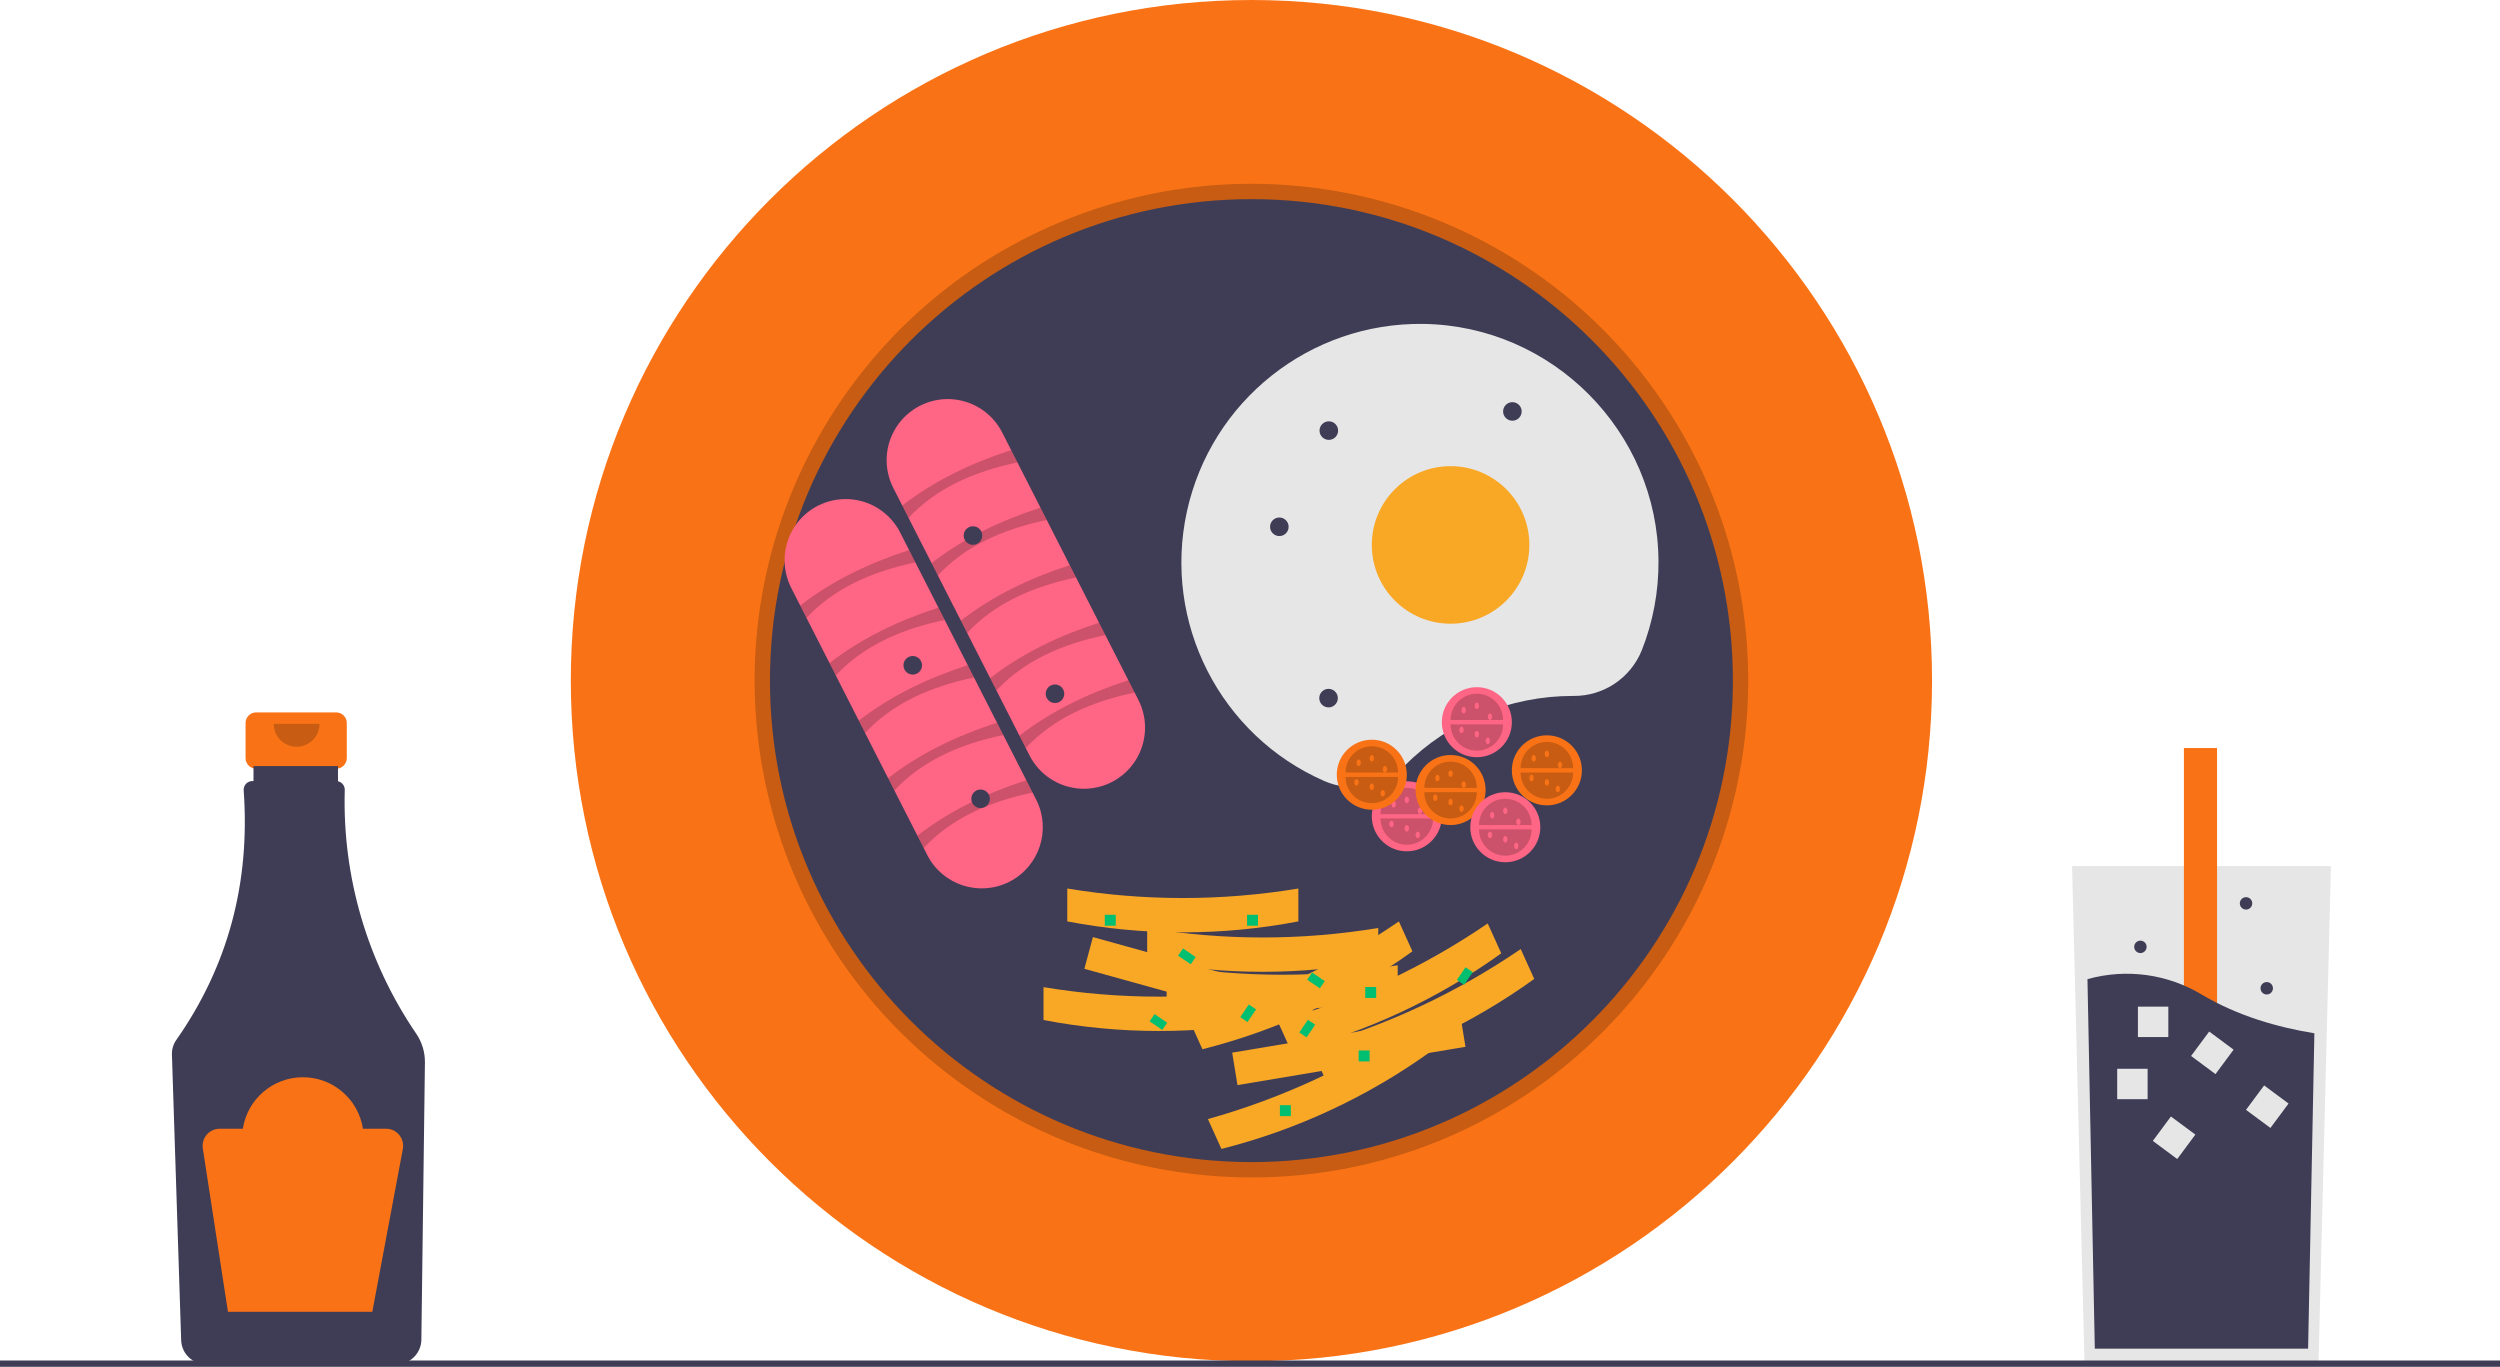
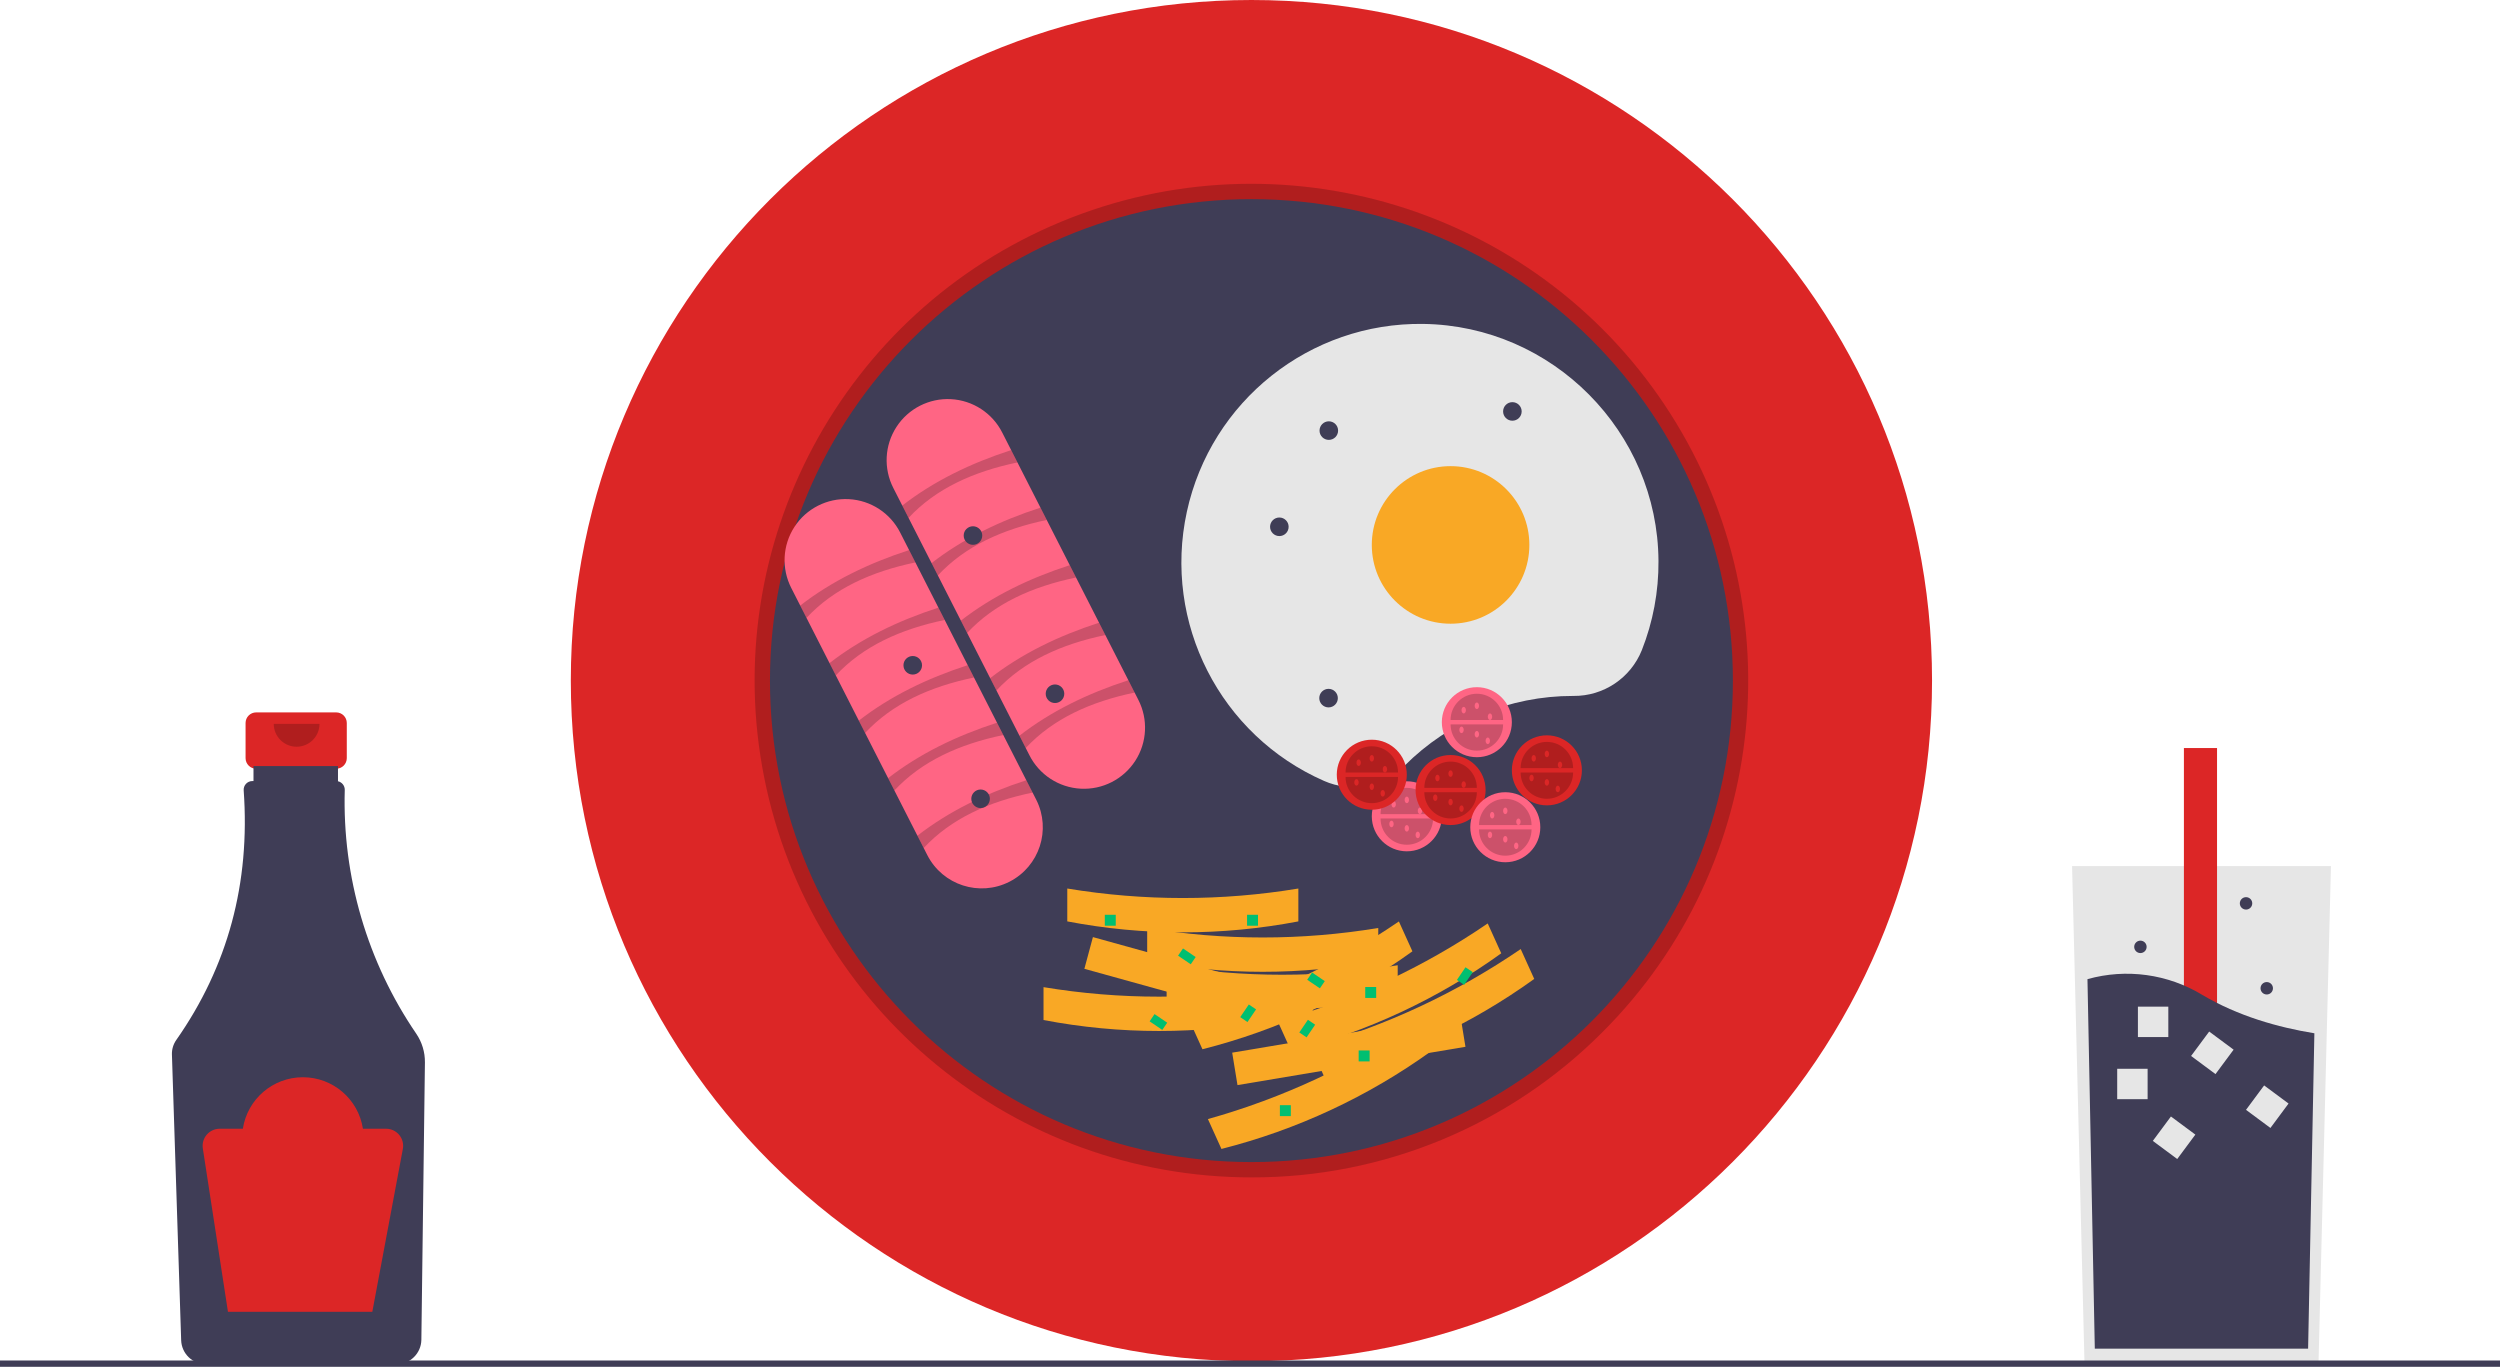
<svg xmlns="http://www.w3.org/2000/svg" data-name="Layer 1" width="888" height="485.489" viewBox="0 0 888 485.489">
-   <path d="M275.412,460.3H246.993a3.768,3.768,0,0,0-3.768,3.768v12.474a3.768,3.768,0,0,0,3.768,3.768h4.709V499h19V480.31h4.709a3.768,3.768,0,0,0,3.768-3.768V464.068A3.768,3.768,0,0,0,275.412,460.3Z" transform="translate(-156 -207.2555)" fill="#f97316" />
+   <path d="M275.412,460.3H246.993a3.768,3.768,0,0,0-3.768,3.768v12.474a3.768,3.768,0,0,0,3.768,3.768h4.709V499h19V480.31h4.709a3.768,3.768,0,0,0,3.768-3.768V464.068A3.768,3.768,0,0,0,275.412,460.3Z" transform="translate(-156 -207.2555)" fill="#dc2626" />
  <path d="M303.877,574.461a146.105,146.105,0,0,1-25.418-86.624,3.081,3.081,0,0,0-2.405-3.075V479.372H246.039v5.315h-.414a3.08,3.08,0,0,0-3.067,3.308q3.547,49.442-23.954,88.677a8.487,8.487,0,0,0-1.536,5.144l3.282,101.518a8.788,8.788,0,0,0,8.713,8.482h67.887a8.791,8.791,0,0,0,8.718-8.632l1.265-98.566A17.789,17.789,0,0,0,303.877,574.461Z" transform="translate(-156 -207.2555)" fill="#3f3d56" />
  <path d="M269.488,464.365a8.129,8.129,0,0,1-16.258,0" transform="translate(-156 -207.2555)" opacity="0.2" />
-   <path d="M293.13,608.182h-8.221a21.576,21.576,0,0,0-42.649,0h-8.221a6.067,6.067,0,0,0-5.996,6.989l8.929,58.041h51.274l10.846-57.846A6.067,6.067,0,0,0,293.13,608.182Z" transform="translate(-156 -207.2555)" fill="#f97316" />
+   <path d="M293.13,608.182h-8.221a21.576,21.576,0,0,0-42.649,0h-8.221a6.067,6.067,0,0,0-5.996,6.989l8.929,58.041h51.274l10.846-57.846A6.067,6.067,0,0,0,293.13,608.182Z" transform="translate(-156 -207.2555)" fill="#dc2626" />
  <polygon points="827.952 307.634 825.98 386.448 823.538 484.181 740.414 484.181 737.552 369.675 736 307.634 827.952 307.634" fill="#e6e6e6" />
-   <rect x="775.723" y="265.704" width="11.77" height="155.95" fill="#f97316" />
+   <rect x="775.723" y="265.704" width="11.77" height="155.95" fill="#dc2626" />
  <path d="M978.067,574.275l-2.226,112.02H900.074l-2.608-131.244a51.634,51.634,0,0,1,40.827,5.615C950.952,568.154,965.173,572.184,978.067,574.275Z" transform="translate(-156 -207.2555)" fill="#3f3d56" />
  <rect x="752.031" y="379.63" width="10.8" height="10.8" fill="#e6e6e6" />
  <rect x="759.387" y="357.562" width="10.8" height="10.8" fill="#e6e6e6" />
  <rect x="936.424" y="575.816" width="10.8" height="10.8" transform="translate(375.5752 -653.9211) rotate(36.56259)" fill="#e6e6e6" />
  <rect x="955.937" y="594.951" width="10.8" height="10.8" transform="translate(390.8143 -661.7792) rotate(36.56259)" fill="#e6e6e6" />
  <rect x="922.834" y="605.986" width="10.8" height="10.8" transform="translate(390.873 -639.8885) rotate(36.56259)" fill="#e6e6e6" />
  <circle cx="805.148" cy="351.035" r="2.207" fill="#3f3d56" />
  <circle cx="760.275" cy="336.323" r="2.207" fill="#3f3d56" />
  <circle cx="797.792" cy="320.875" r="2.207" fill="#3f3d56" />
-   <circle cx="444.508" cy="241.754" r="241.754" fill="#f97316" />
+   <circle cx="444.508" cy="241.754" r="241.754" fill="#dc2626" />
  <path d="M600.508,625.467a176.456,176.456,0,1,1,124.774-51.683A175.304,175.304,0,0,1,600.508,625.467Zm0-342.031c-91.298,0-165.574,74.276-165.574,165.574,0,91.298,74.276,165.574,165.574,165.574,91.298,0,165.574-74.277,165.574-165.574C766.082,357.711,691.806,283.435,600.508,283.435Z" transform="translate(-156 -207.2555)" opacity="0.2" />
  <circle cx="444.508" cy="241.754" r="171.016" fill="#3f3d56" />
  <path d="M473.327,380.627a21.704,21.704,0,1,1,38.681-19.698l48.316,94.878a21.704,21.704,0,1,1-38.681,19.698Z" transform="translate(-156 -207.2555)" fill="#ff6584" />
  <path d="M478.717,391.21l-2.23-4.379c11.129-8.647,24.198-15.007,38.681-19.698l2.23,4.379C501.722,374.776,488.386,380.817,478.717,391.21Z" transform="translate(-156 -207.2555)" opacity="0.2" />
  <path d="M489.123,411.645l-2.23-4.379c11.129-8.647,24.198-15.007,38.681-19.698l2.23,4.379C512.129,395.211,498.793,401.252,489.123,411.645Z" transform="translate(-156 -207.2555)" opacity="0.2" />
  <path d="M499.53,432.081l-2.23-4.379c11.129-8.647,24.198-15.007,38.681-19.698l2.23,4.379C522.535,415.647,509.199,421.688,499.53,432.081Z" transform="translate(-156 -207.2555)" opacity="0.2" />
  <path d="M509.936,452.516l-2.23-4.379c11.129-8.647,24.198-15.007,38.681-19.698l2.23,4.379C532.942,436.082,519.606,442.123,509.936,452.516Z" transform="translate(-156 -207.2555)" opacity="0.2" />
  <path d="M520.343,472.951l-2.23-4.379c11.129-8.647,24.198-15.007,38.681-19.698l2.23,4.379C543.349,456.517,530.013,462.558,520.343,472.951Z" transform="translate(-156 -207.2555)" opacity="0.2" />
  <path d="M437.079,416.146a21.704,21.704,0,1,1,38.681-19.698l48.316,94.878a21.704,21.704,0,0,1-38.681,19.698Z" transform="translate(-156 -207.2555)" fill="#ff6584" />
  <path d="M442.468,426.729l-2.23-4.379c11.129-8.647,24.198-15.007,38.681-19.698l2.23,4.379C465.474,410.295,452.138,416.336,442.468,426.729Z" transform="translate(-156 -207.2555)" opacity="0.2" />
  <path d="M452.875,447.164l-2.23-4.379c11.129-8.647,24.198-15.007,38.681-19.698l2.23,4.379C475.881,430.73,462.544,436.771,452.875,447.164Z" transform="translate(-156 -207.2555)" opacity="0.2" />
  <path d="M463.281,467.6l-2.23-4.379c11.129-8.647,24.198-15.007,38.681-19.698l2.23,4.379C486.287,451.166,472.951,457.207,463.281,467.6Z" transform="translate(-156 -207.2555)" opacity="0.2" />
  <path d="M473.688,488.035l-2.23-4.379c11.129-8.647,24.198-15.007,38.681-19.698l2.23,4.379C496.694,471.601,483.358,477.642,473.688,488.035Z" transform="translate(-156 -207.2555)" opacity="0.2" />
  <path d="M484.095,508.47l-2.23-4.379c11.129-8.647,24.198-15.007,38.681-19.698l2.23,4.379C507.1,492.036,493.764,498.077,484.095,508.47Z" transform="translate(-156 -207.2555)" opacity="0.2" />
  <path d="M714.778,454.451l.153 0a25.888,25.888,0,0,0,24.239-16.236,84.503,84.503,0,0,0,5.923-31.694c-.271-45.911-37.622-83.575-83.529-84.21a84.744,84.744,0,0,0-35.277,162.32,25.667,25.667,0,0,0,28.506-5.286A84.458,84.458,0,0,1,714.778,454.451Z" transform="translate(-156 -207.2555)" fill="#e6e6e6" />
  <circle cx="515.246" cy="193.559" r="27.984" fill="#f9a825" />
  <circle cx="454.426" cy="187.115" r="3.297" fill="#3f3d56" />
  <circle cx="345.598" cy="190.225" r="3.297" fill="#3f3d56" />
  <circle cx="471.996" cy="152.949" r="3.297" fill="#3f3d56" />
  <circle cx="471.902" cy="247.973" r="3.297" fill="#3f3d56" />
  <circle cx="537.199" cy="146.141" r="3.297" fill="#3f3d56" />
  <circle cx="324.207" cy="236.313" r="3.297" fill="#3f3d56" />
  <circle cx="348.305" cy="283.731" r="3.297" fill="#3f3d56" />
  <circle cx="499.7" cy="289.949" r="12.438" fill="#ff6584" />
  <path d="M665.028,497.982a9.328,9.328,0,0,1-18.656,0" transform="translate(-156 -207.2555)" opacity="0.2" />
  <path d="M646.371,496.428a9.328,9.328,0,0,1,18.656,0" transform="translate(-156 -207.2555)" opacity="0.2" />
  <ellipse cx="495.035" cy="285.674" rx="0.777" ry="1.166" fill="#ff6584" />
  <ellipse cx="499.7" cy="284.119" rx="0.777" ry="1.166" fill="#ff6584" />
  <ellipse cx="499.7" cy="294.225" rx="0.777" ry="1.166" fill="#ff6584" />
  <ellipse cx="504.364" cy="288.006" rx="0.777" ry="1.166" fill="#ff6584" />
  <ellipse cx="503.586" cy="296.557" rx="0.777" ry="1.166" fill="#ff6584" />
  <ellipse cx="494.258" cy="292.67" rx="0.777" ry="1.166" fill="#ff6584" />
  <circle cx="524.575" cy="256.524" r="12.438" fill="#ff6584" />
  <path d="M689.903,464.556a9.328,9.328,0,0,1-18.656,0" transform="translate(-156 -207.2555)" opacity="0.2" />
  <path d="M671.246,463.002a9.328,9.328,0,0,1,18.656,0" transform="translate(-156 -207.2555)" opacity="0.2" />
  <ellipse cx="519.91" cy="252.248" rx="0.777" ry="1.166" fill="#ff6584" />
  <ellipse cx="524.575" cy="250.693" rx="0.777" ry="1.166" fill="#ff6584" />
  <ellipse cx="524.575" cy="260.799" rx="0.777" ry="1.166" fill="#ff6584" />
  <ellipse cx="529.239" cy="254.58" rx="0.777" ry="1.166" fill="#ff6584" />
  <ellipse cx="528.461" cy="263.131" rx="0.777" ry="1.166" fill="#ff6584" />
  <ellipse cx="519.133" cy="259.244" rx="0.777" ry="1.166" fill="#ff6584" />
-   <circle cx="549.45" cy="273.625" r="12.438" fill="#f97316" />
+   <circle cx="549.45" cy="273.625" r="12.438" fill="#dc2626" />
  <path d="M714.778,481.658a9.328,9.328,0,0,1-18.656,0" transform="translate(-156 -207.2555)" opacity="0.2" />
  <path d="M696.121,480.103a9.328,9.328,0,0,1,18.656,0" transform="translate(-156 -207.2555)" opacity="0.2" />
-   <ellipse cx="544.785" cy="269.35" rx="0.777" ry="1.166" fill="#f97316" />
-   <ellipse cx="549.45" cy="267.795" rx="0.777" ry="1.166" fill="#f97316" />
-   <ellipse cx="549.45" cy="277.901" rx="0.777" ry="1.166" fill="#f97316" />
-   <ellipse cx="554.114" cy="271.682" rx="0.777" ry="1.166" fill="#f97316" />
-   <ellipse cx="553.336" cy="280.233" rx="0.777" ry="1.166" fill="#f97316" />
-   <ellipse cx="544.008" cy="276.346" rx="0.777" ry="1.166" fill="#f97316" />
-   <circle cx="487.262" cy="275.18" r="12.438" fill="#f97316" />
+   <ellipse cx="544.785" cy="269.35" rx="0.777" ry="1.166" fill="#dc2626" />
+   <ellipse cx="549.45" cy="267.795" rx="0.777" ry="1.166" fill="#dc2626" />
+   <ellipse cx="549.45" cy="277.901" rx="0.777" ry="1.166" fill="#dc2626" />
+   <ellipse cx="554.114" cy="271.682" rx="0.777" ry="1.166" fill="#dc2626" />
+   <ellipse cx="553.336" cy="280.233" rx="0.777" ry="1.166" fill="#dc2626" />
+   <ellipse cx="544.008" cy="276.346" rx="0.777" ry="1.166" fill="#dc2626" />
+   <circle cx="487.262" cy="275.18" r="12.438" fill="#dc2626" />
  <path d="M652.59,483.213a9.328,9.328,0,0,1-18.656,0" transform="translate(-156 -207.2555)" opacity="0.2" />
  <path d="M633.934,481.658a9.328,9.328,0,0,1,18.656,0" transform="translate(-156 -207.2555)" opacity="0.2" />
-   <ellipse cx="482.598" cy="270.904" rx="0.777" ry="1.166" fill="#f97316" />
-   <ellipse cx="487.262" cy="269.35" rx="0.777" ry="1.166" fill="#f97316" />
-   <ellipse cx="487.262" cy="279.455" rx="0.777" ry="1.166" fill="#f97316" />
-   <ellipse cx="491.926" cy="273.236" rx="0.777" ry="1.166" fill="#f97316" />
-   <ellipse cx="491.149" cy="281.787" rx="0.777" ry="1.166" fill="#f97316" />
-   <ellipse cx="481.821" cy="277.901" rx="0.777" ry="1.166" fill="#f97316" />
-   <circle cx="515.246" cy="280.621" r="12.438" fill="#f97316" />
+   <ellipse cx="482.598" cy="270.904" rx="0.777" ry="1.166" fill="#dc2626" />
+   <ellipse cx="487.262" cy="269.35" rx="0.777" ry="1.166" fill="#dc2626" />
+   <ellipse cx="487.262" cy="279.455" rx="0.777" ry="1.166" fill="#dc2626" />
+   <ellipse cx="491.926" cy="273.236" rx="0.777" ry="1.166" fill="#dc2626" />
+   <ellipse cx="491.149" cy="281.787" rx="0.777" ry="1.166" fill="#dc2626" />
+   <ellipse cx="481.821" cy="277.901" rx="0.777" ry="1.166" fill="#dc2626" />
+   <circle cx="515.246" cy="280.621" r="12.438" fill="#dc2626" />
  <path d="M680.575,488.654a9.328,9.328,0,1,1-18.656,0" transform="translate(-156 -207.2555)" opacity="0.2" />
  <path d="M661.918,487.099a9.328,9.328,0,1,1,18.656,0" transform="translate(-156 -207.2555)" opacity="0.2" />
-   <ellipse cx="510.582" cy="276.346" rx="0.777" ry="1.166" fill="#f97316" />
-   <ellipse cx="515.246" cy="274.791" rx="0.777" ry="1.166" fill="#f97316" />
-   <ellipse cx="515.246" cy="284.897" rx="0.777" ry="1.166" fill="#f97316" />
-   <ellipse cx="519.91" cy="278.678" rx="0.777" ry="1.166" fill="#f97316" />
-   <ellipse cx="519.133" cy="287.229" rx="0.777" ry="1.166" fill="#f97316" />
-   <ellipse cx="509.805" cy="283.342" rx="0.777" ry="1.166" fill="#f97316" />
+   <ellipse cx="510.582" cy="276.346" rx="0.777" ry="1.166" fill="#dc2626" />
+   <ellipse cx="515.246" cy="274.791" rx="0.777" ry="1.166" fill="#dc2626" />
+   <ellipse cx="515.246" cy="284.897" rx="0.777" ry="1.166" fill="#dc2626" />
+   <ellipse cx="519.91" cy="278.678" rx="0.777" ry="1.166" fill="#dc2626" />
+   <ellipse cx="519.133" cy="287.229" rx="0.777" ry="1.166" fill="#dc2626" />
+   <ellipse cx="509.805" cy="283.342" rx="0.777" ry="1.166" fill="#dc2626" />
  <circle cx="534.68" cy="293.836" r="12.438" fill="#ff6584" />
  <path d="M700.008,501.869a9.328,9.328,0,1,1-18.656,0" transform="translate(-156 -207.2555)" opacity="0.2" />
  <path d="M681.352,500.314a9.328,9.328,0,1,1,18.656,0" transform="translate(-156 -207.2555)" opacity="0.2" />
  <ellipse cx="530.016" cy="289.561" rx="0.777" ry="1.166" fill="#ff6584" />
  <ellipse cx="534.68" cy="288.006" rx="0.777" ry="1.166" fill="#ff6584" />
  <ellipse cx="534.68" cy="298.111" rx="0.777" ry="1.166" fill="#ff6584" />
  <ellipse cx="539.344" cy="291.893" rx="0.777" ry="1.166" fill="#ff6584" />
  <ellipse cx="538.567" cy="300.443" rx="0.777" ry="1.166" fill="#ff6584" />
  <ellipse cx="529.239" cy="296.557" rx="0.777" ry="1.166" fill="#ff6584" />
  <circle cx="374.734" cy="246.418" r="3.297" fill="#3f3d56" />
  <polygon points="464.345 366.08 385.17 344.123 388.203 332.857 467.378 354.815 464.345 366.08" fill="#f9a825" />
  <path d="M608.738,569.57a218.268,218.268,0,0,1-82.078,0V557.892a250.991,250.991,0,0,0,82.078,0Z" transform="translate(-156 -207.2555)" fill="#f9a825" />
  <path d="M617.176,534.536a218.268,218.268,0,0,1-82.078,0V522.857a250.992,250.992,0,0,0,82.078,0Z" transform="translate(-156 -207.2555)" fill="#f9a825" />
  <path d="M645.558,548.549a218.268,218.268,0,0,1-82.078,0v-11.678a250.992,250.992,0,0,0,82.078,0Z" transform="translate(-156 -207.2555)" fill="#f9a825" />
  <path d="M652.462,561.785a218.268,218.268,0,0,1-82.078,0v-11.678a250.992,250.992,0,0,0,82.078,0Z" transform="translate(-156 -207.2555)" fill="#f9a825" />
  <polygon points="520.531 371.824 439.554 385.426 437.676 373.904 518.652 360.302 520.531 371.824" fill="#f9a825" />
  <path d="M664.435,580.577a219.97,219.97,0,0,1-74.58,34.784l-4.804-10.612a252.954,252.954,0,0,0,74.58-34.784Z" transform="translate(-156 -207.2555)" fill="#f9a825" />
  <path d="M657.689,545.166a219.97,219.97,0,0,1-74.58,34.784l-4.804-10.612a252.954,252.954,0,0,0,74.58-34.784Z" transform="translate(-156 -207.2555)" fill="#f9a825" />
  <path d="M689.243,545.872a219.97,219.97,0,0,1-74.58,34.784l-4.804-10.612a252.955,252.955,0,0,0,74.58-34.784Z" transform="translate(-156 -207.2555)" fill="#f9a825" />
  <path d="M700.962,554.972a219.97,219.97,0,0,1-74.58,34.784L621.577,579.145a252.954,252.954,0,0,0,74.58-34.784Z" transform="translate(-156 -207.2555)" fill="#f9a825" />
  <rect x="442.953" y="324.93" width="3.887" height="3.887" fill="#00bf71" />
  <rect x="454.614" y="392.559" width="3.887" height="3.887" fill="#00bf71" />
  <rect x="392.426" y="324.93" width="3.887" height="3.887" fill="#00bf71" />
  <rect x="482.598" y="373.125" width="3.887" height="3.887" fill="#00bf71" />
  <rect x="484.93" y="350.582" width="3.887" height="3.887" fill="#00bf71" />
  <rect x="574.856" y="545.4" width="5.441" height="3.109" transform="translate(250.708 -437.1907) rotate(34.15572)" fill="#00bf71" />
  <rect x="620.719" y="553.951" width="5.441" height="3.109" transform="translate(263.4195 -461.4654) rotate(34.15572)" fill="#00bf71" />
  <rect x="564.75" y="568.721" width="5.441" height="3.109" transform="translate(262.058 -427.4946) rotate(34.15572)" fill="#00bf71" />
  <rect x="596.621" y="565.611" width="5.441" height="3.109" transform="translate(1249.177 182.3778) rotate(124.1557)" fill="#00bf71" />
  <rect x="617.61" y="571.053" width="5.441" height="3.109" transform="translate(1286.452 173.5061) rotate(124.1557)" fill="#00bf71" />
  <rect x="673.578" y="552.396" width="5.441" height="3.109" transform="matrix(-0.56144, 0.82751, -0.82751, -0.56144, 1358.406, 98.06043)" fill="#00bf71" />
  <rect y="483.248" width="888" height="2.241" fill="#3f3d56" />
</svg>
